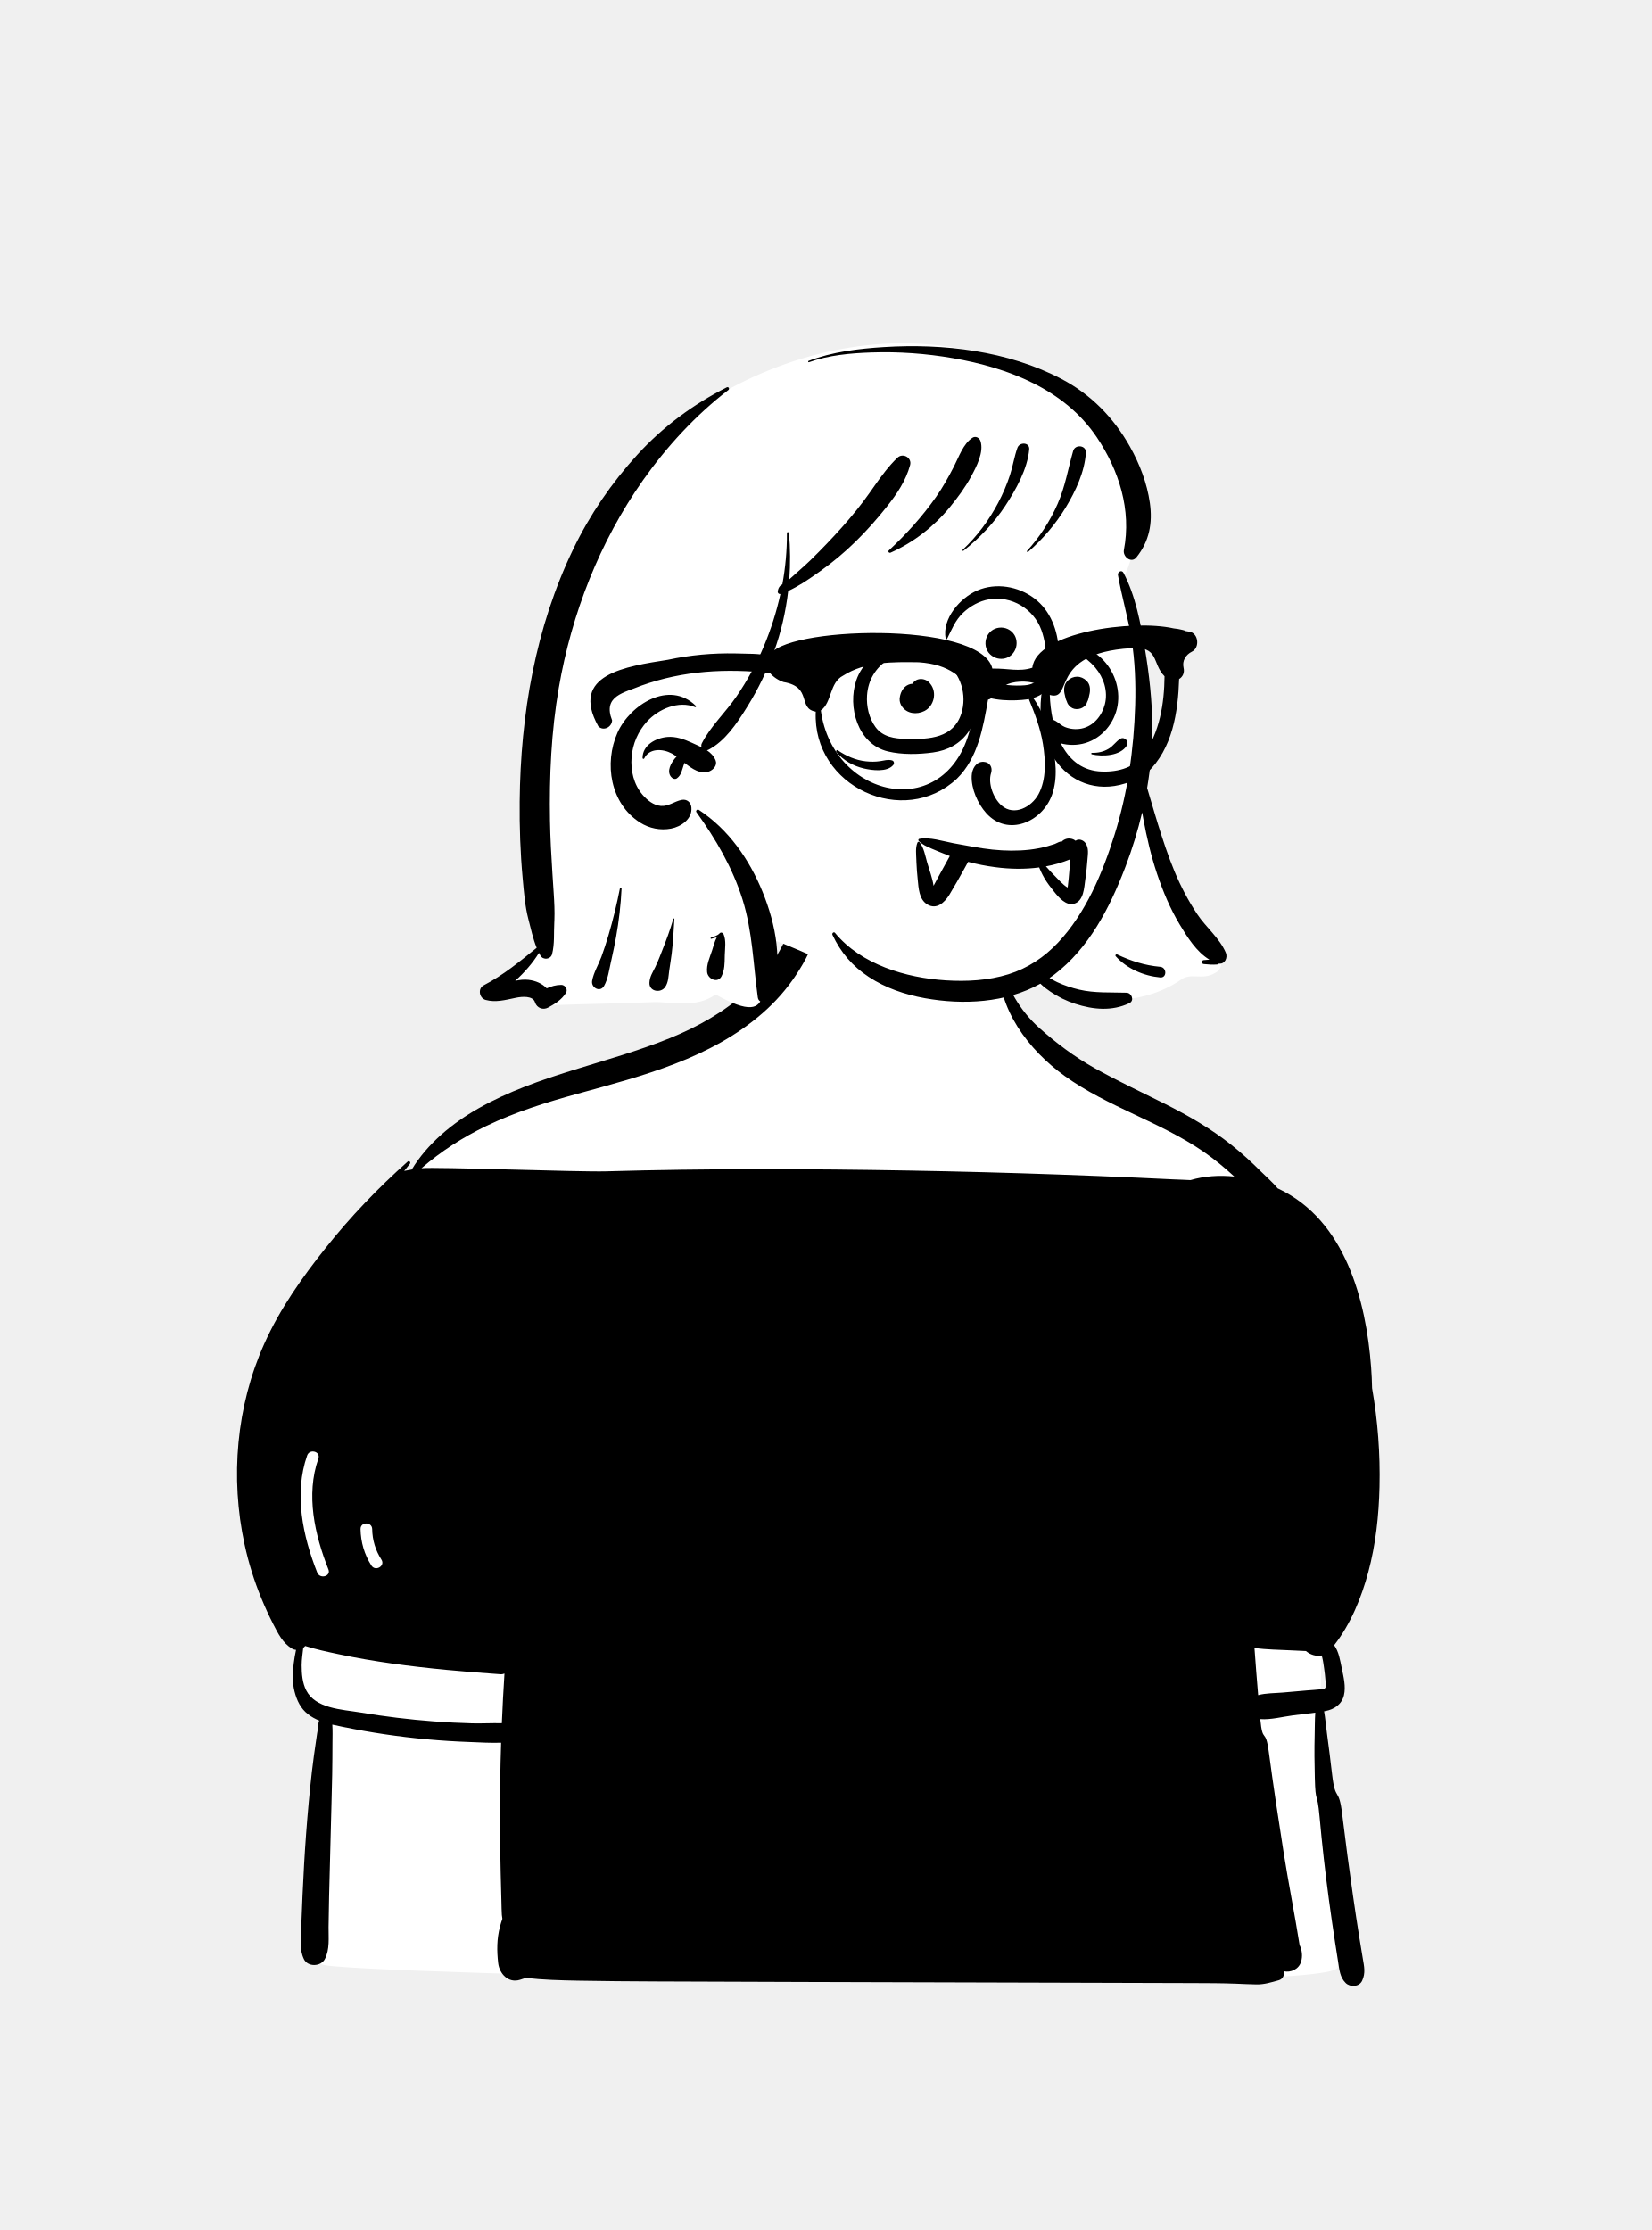
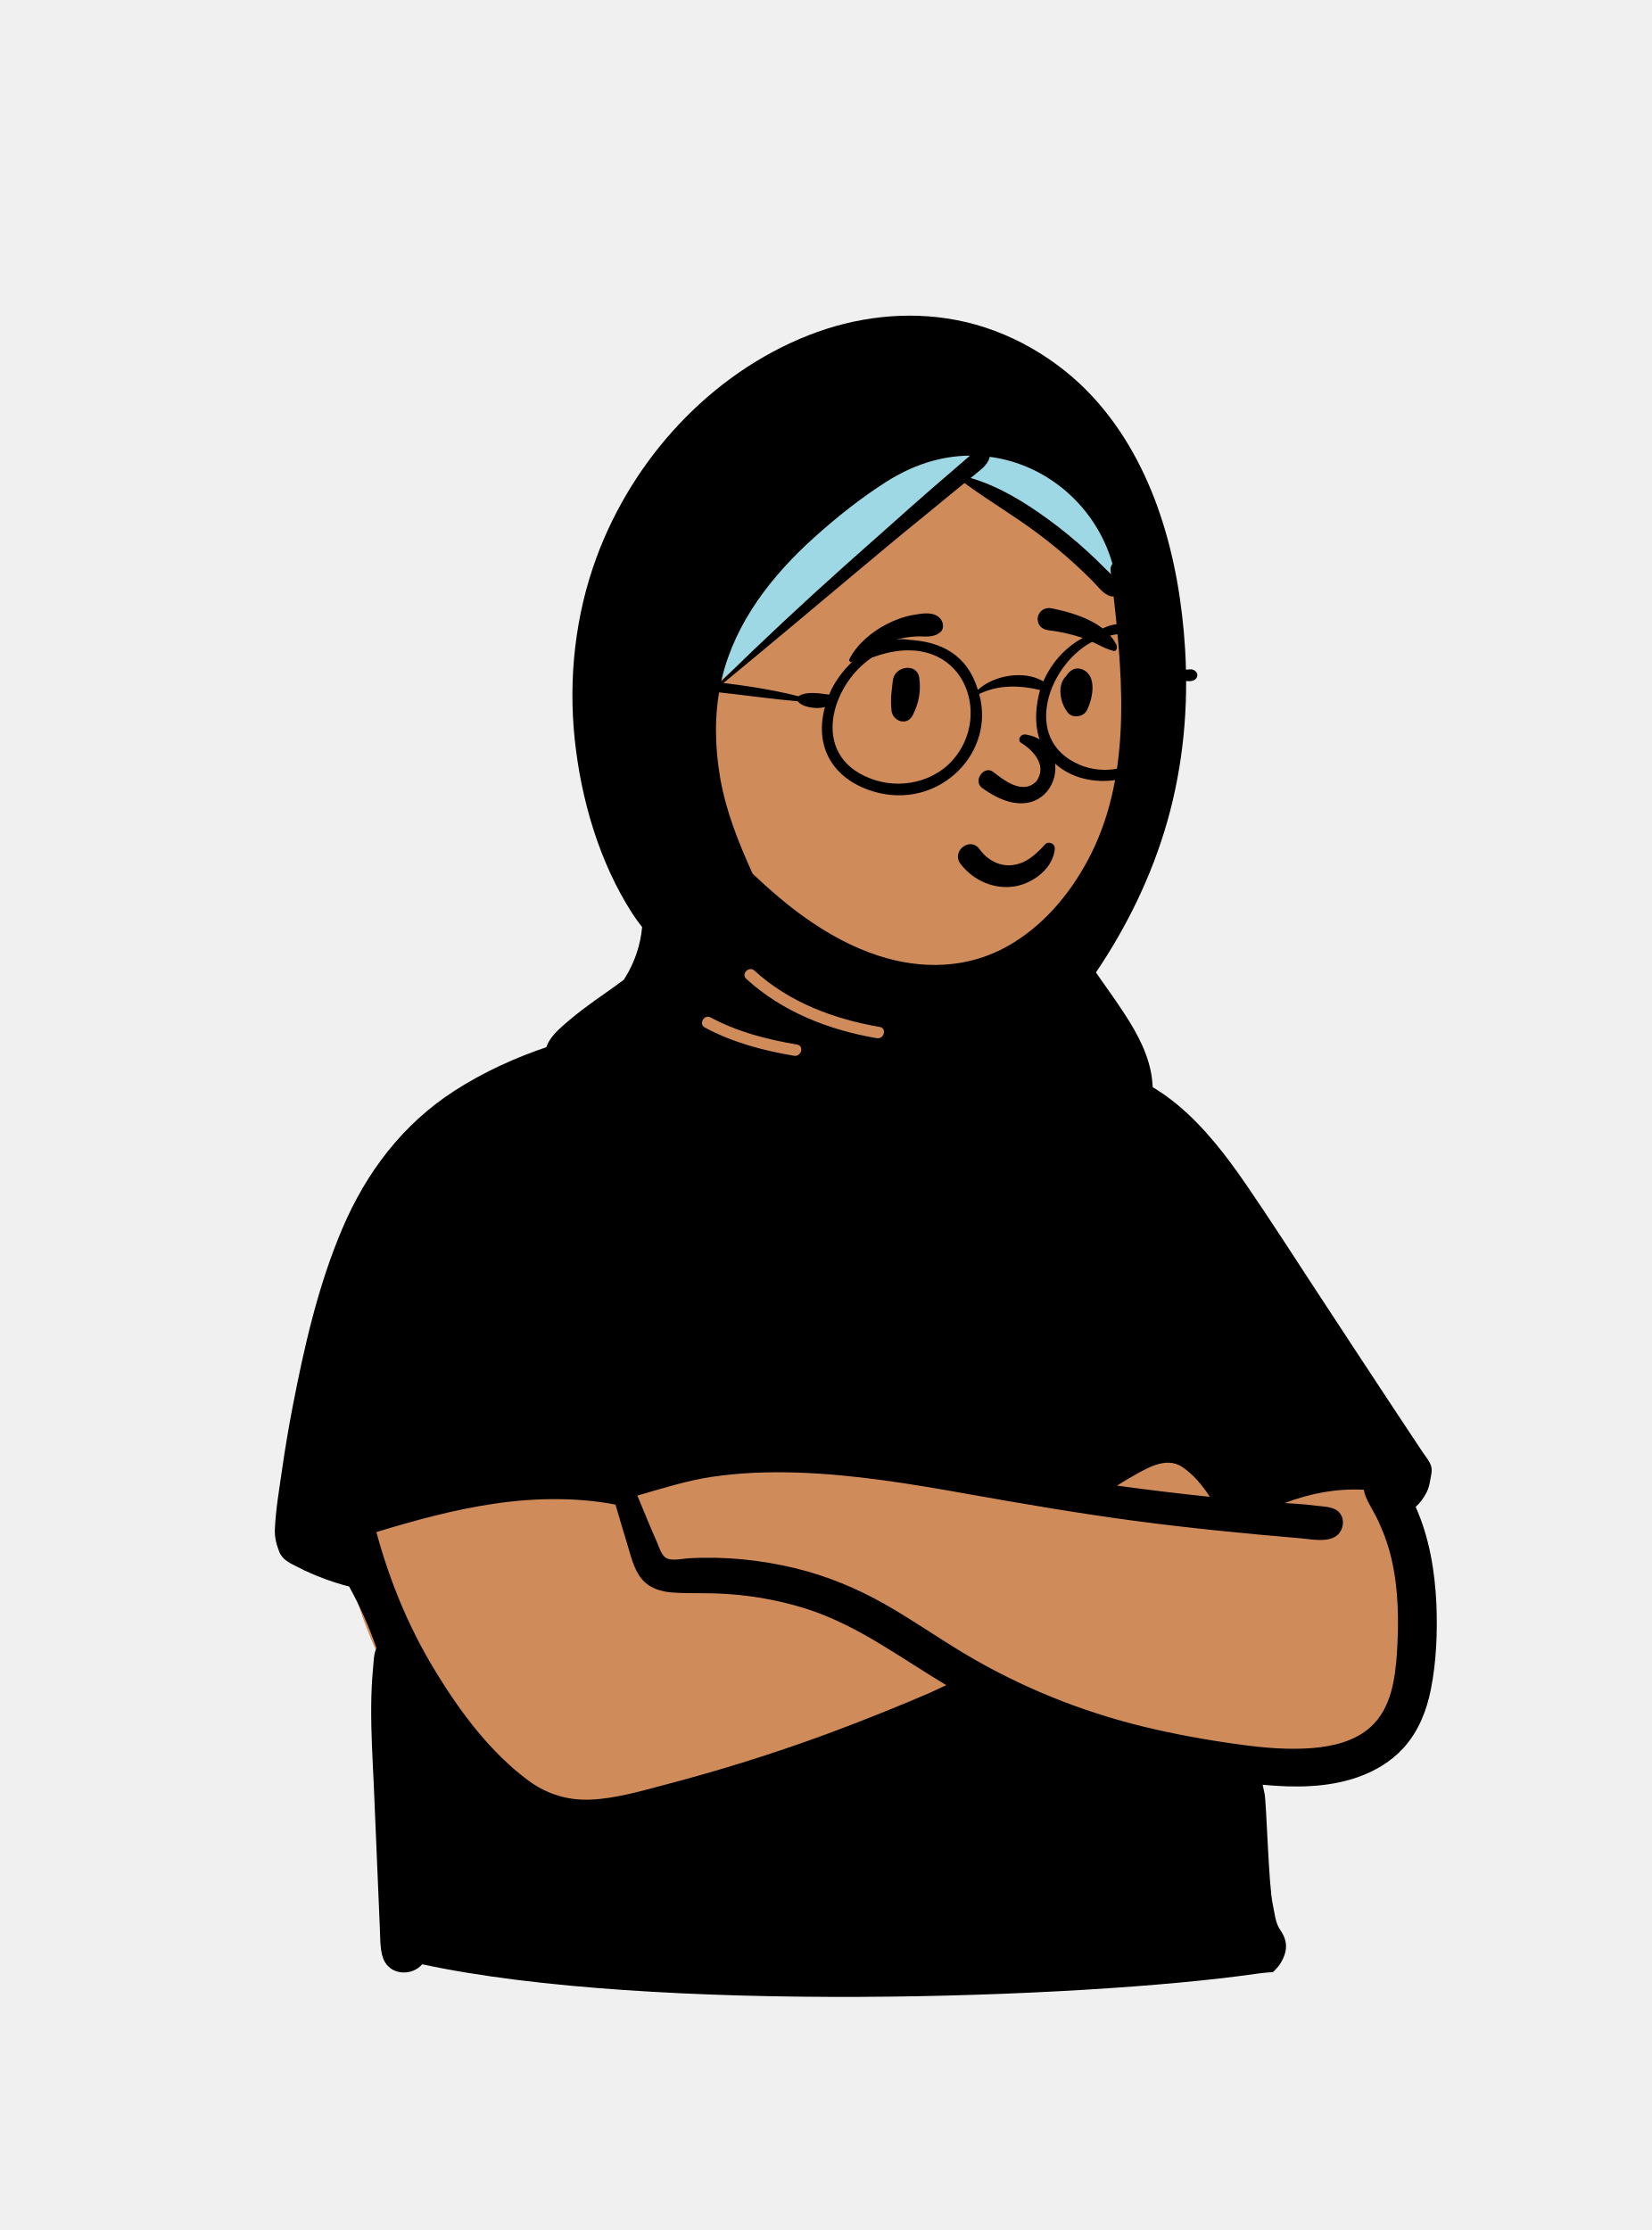
- <svg xmlns="http://www.w3.org/2000/svg" width="240px" height="324px" viewBox="0 0 240 324" version="1.1">
-   <g id="Introduction" stroke="none" stroke-width="1" fill="none" fill-rule="evenodd">
-     <g id="variations" transform="translate(-126, -110)">
-       <g id="images" transform="translate(126, 110)">
-         <g id="a-person/bust">
-           <g id="body/Dress" transform="translate(31.05634, 135.0528)" fill-rule="evenodd">
-             <path d="M161.739,136.424 C161.227,131.662 160.911,126.867 160.73,122.081 C160.549,117.3 160.786,112.461 160.89,107.679 C161.101,97.951 161.446,88.199 160.672,78.486 C159.94,69.306 158.26,60.19 155.609,51.369 C154.319,47.074 152.958,42.605 150.835,38.636 C148.7,34.645 145.319,31.988 141.604,29.551 C137.649,26.956 133.726,24.312 129.787,21.693 C126.48,19.495 120.53,16.937 117.817,13.998 C114.962,10.905 114.425,3.24 112.524,-0.423 C110.672,-3.991 105.431,-6.318 101.396,-6.318 C94.716,-6.318 89.655,-6.66 84.162,-0.478 C81.422,2.606 83.602,5.724 80.73,8.684 C78.089,11.406 71.335,14.202 67.932,15.782 C63.855,17.673 59.675,19.343 55.435,20.83 C51.11,22.348 46.676,23.479 42.326,24.911 C38.157,26.284 32.713,31.942 29.476,34.935 C26.467,37.719 25.721,37.407 23.433,40.789 C18.412,48.209 13.386,55.715 9.388,63.75 C7.397,67.752 5.469,71.962 4.746,76.406 C3.975,81.147 4.74,85.728 5.989,90.318 C7.262,94.989 11.302,99.437 12.618,104.096 C13.224,106.243 11.142,108.586 12.1,110.609 C12.578,111.62 13.181,112.52 13.867,113.4 C14.395,114.079 16.455,113.928 16.722,114.759 C16.991,115.597 15.501,117.338 15.479,118.206 C15.447,119.448 15.398,120.69 15.357,121.932 L15.116,129.275 C14.958,134.101 14.799,138.927 14.641,143.752 C14.589,145.327 14.514,146.866 14.892,148.361 C14.755,148.235 14.626,148.097 14.508,147.943 C14.161,147.49 13.427,147.874 13.721,148.403 C14.211,149.286 14.917,149.907 15.746,150.353 C16.709,151.774 162.573,154.947 163.291,150.794 C163.693,148.463 162.96,145.969 162.667,143.654 C162.362,141.242 162,138.841 161.739,136.424 Z" id="🎨-Background" fill="#FFFFFF" />
-             <path d="M13.569,76.415 C13.926,75.392 15.558,75.835 15.199,76.864 C13.352,82.158 14.662,87.918 16.659,92.971 C17.06,93.985 15.425,94.421 15.03,93.42 C12.929,88.105 11.629,81.974 13.569,76.415 M25.956,106.651 C31.166,107.384 36.38,107.836 41.625,108.202 C41.86,108.219 42.063,108.183 42.238,108.107 C42.082,110.51 41.955,112.915 41.856,115.32 C40.425,115.28 38.966,115.375 37.548,115.337 C35.695,115.287 33.844,115.194 31.996,115.052 C28.417,114.781 24.845,114.35 21.306,113.754 C19.983,113.532 18.304,113.397 16.797,112.957 C15.373,112.541 14.106,111.852 13.44,110.554 C12.874,109.455 12.771,108.109 12.771,106.894 C12.771,106.057 12.914,105.207 13.001,104.364 C13.109,104.288 13.206,104.197 13.284,104.096 C14.856,104.592 16.487,104.941 18.084,105.279 C20.685,105.833 23.323,106.281 25.956,106.651 M23.017,87.109 C23.046,88.724 23.493,90.192 24.362,91.552 C24.951,92.472 23.487,93.319 22.903,92.405 C21.88,90.804 21.361,89.006 21.327,87.109 C21.308,86.019 22.998,86.022 23.017,87.109 M156.566,104.732 C157.271,104.771 157.981,104.795 158.688,104.833 C159.313,105.367 160.177,105.64 160.966,105.471 C160.993,105.539 161.018,105.616 161.04,105.704 C161.18,106.247 161.249,106.83 161.33,107.384 C161.41,107.929 161.471,108.479 161.514,109.029 C161.535,109.305 161.668,109.931 161.499,110.172 C161.347,110.39 161.011,110.371 160.778,110.398 C160.153,110.466 159.519,110.498 158.89,110.55 C157.7,110.654 156.511,110.757 155.323,110.861 C154.159,110.962 152.881,110.931 151.742,111.237 C151.548,108.952 151.371,106.668 151.206,104.381 C152.97,104.641 154.814,104.634 156.566,104.732 M8.653,100.942 C9.363,102.314 10.018,103.662 11.376,104.487 C11.554,104.592 11.752,104.649 11.955,104.664 C11.803,105.317 11.708,105.985 11.623,106.602 C11.437,107.961 11.397,109.367 11.737,110.707 C12.069,112.011 12.618,113.175 13.696,114.01 C14.197,114.399 14.744,114.695 15.318,114.929 C15.221,115.202 15.164,115.473 15.194,115.771 C15.056,116.462 14.966,117.166 14.866,117.84 C14.649,119.336 14.431,120.834 14.26,122.339 C13.918,125.332 13.649,128.325 13.423,131.328 C13.197,134.323 13.035,137.322 12.899,140.323 C12.83,141.858 12.768,143.392 12.711,144.928 C12.654,146.507 12.399,148.122 13.096,149.587 C13.658,150.77 15.557,150.702 16.14,149.587 C16.88,148.168 16.662,146.484 16.681,144.928 C16.7,143.464 16.725,141.997 16.757,140.532 C16.821,137.533 16.914,134.536 16.987,131.537 C17.059,128.61 17.148,125.685 17.207,122.758 C17.237,121.225 17.239,119.693 17.247,118.161 C17.252,117.311 17.287,116.405 17.224,115.519 C17.752,115.644 18.285,115.749 18.811,115.857 C22.827,116.681 26.885,117.282 30.969,117.654 C33.021,117.84 35.078,117.971 37.136,118.045 C38.649,118.1 40.216,118.205 41.752,118.148 C41.632,121.817 41.577,125.488 41.583,129.16 C41.587,131.808 41.623,134.456 41.689,137.104 C41.725,138.497 41.754,139.89 41.797,141.283 C41.816,141.908 41.816,142.54 41.858,143.164 C41.871,143.358 41.898,143.546 41.934,143.732 C41.794,144.128 41.678,144.518 41.583,144.884 C41.118,146.659 41.118,148.365 41.325,150.174 C41.503,151.709 42.794,153.131 44.499,152.592 C44.775,152.505 45.052,152.414 45.327,152.321 C47.837,152.607 50.361,152.672 52.907,152.721 C56.628,152.793 60.35,152.816 64.073,152.835 C71.374,152.873 78.678,152.892 85.981,152.913 C100.658,152.955 115.335,152.996 130.011,153.038 C134.085,153.051 138.158,153.061 142.231,153.074 C144.34,153.08 146.444,153.082 148.55,153.163 C149.533,153.201 150.517,153.254 151.499,153.268 C152.638,153.288 153.646,152.96 154.734,152.662 C155.349,152.491 155.592,151.873 155.461,151.352 C156.445,151.586 157.639,151.087 157.975,149.978 C158.22,149.172 158.129,148.299 157.764,147.553 L157.764,147.551 C157.058,143.094 156.162,138.658 155.459,134.198 C154.687,129.314 153.946,124.419 153.293,119.516 C152.803,115.813 152.399,118.438 152.051,114.718 C153.57,114.836 155.287,114.374 156.792,114.177 C157.871,114.038 158.959,113.925 160.041,113.777 C159.961,114.868 159.984,115.98 159.954,117.026 C159.897,119.103 159.923,121.173 159.975,123.25 C160.077,127.26 160.303,124.926 160.664,128.919 C161.03,132.941 161.478,136.948 162.021,140.951 C162.299,143.012 162.597,145.07 162.912,147.126 C163.058,148.086 163.208,149.044 163.362,150.003 C163.546,151.134 163.605,152.205 164.452,153.055 C165.097,153.699 166.413,153.644 166.84,152.746 C167.38,151.611 167.135,150.639 166.935,149.447 C166.772,148.49 166.616,147.532 166.461,146.575 C166.132,144.523 165.819,142.468 165.525,140.412 C164.959,136.449 164.425,132.48 163.947,128.507 C163.466,124.501 162.967,126.841 162.494,122.836 C162.255,120.815 162.016,118.799 161.737,116.785 C161.596,115.749 161.507,114.646 161.321,113.579 C161.38,113.571 161.44,113.56 161.499,113.549 C162.783,113.315 163.88,112.59 164.203,111.267 C164.511,110.001 164.144,108.544 163.884,107.302 C163.662,106.243 163.462,104.892 162.78,103.985 C165.18,100.927 166.742,97.079 167.737,93.379 C168.822,89.349 169.276,85.141 169.372,80.976 C169.484,76.15 169.12,71.353 168.293,66.635 C168.274,65.635 168.228,64.635 168.154,63.637 C167.427,53.839 164.376,42.242 154.704,37.664 C154.666,37.645 154.626,37.628 154.586,37.611 C153.828,36.704 152.881,35.889 152.116,35.126 C150.762,33.773 149.347,32.479 147.847,31.287 C144.876,28.927 141.618,27.042 138.232,25.344 C134.807,23.626 131.332,22.014 127.985,20.139 C125.07,18.503 122.446,16.533 119.955,14.31 C117.156,11.809 115.164,8.438 114.382,4.759 C114.342,4.567 114.056,4.619 114.052,4.803 C113.847,11.547 118.398,17.507 123.635,21.278 C129.897,25.782 137.459,27.914 143.809,32.281 C145.387,33.365 146.864,34.589 148.269,35.889 C146.116,35.669 143.925,35.808 141.908,36.404 C141.114,36.356 140.315,36.341 139.518,36.303 C137.697,36.212 135.874,36.128 134.051,36.047 C130.335,35.882 126.616,35.732 122.898,35.601 C115.603,35.343 108.306,35.149 101.009,35.02 C86.344,34.76 71.661,34.709 56.999,35.134 C53.023,35.248 32.116,34.456 30.181,34.68 C33.027,32.215 36.149,30.203 39.583,28.548 C43.878,26.483 48.316,25.105 52.903,23.846 C62.349,21.253 72.158,18.752 79.717,12.164 C81.595,10.527 83.264,8.644 84.631,6.558 C85.937,4.567 87.388,2.018 87.424,-0.411 C87.449,-2.135 85.049,-2.763 84.196,-1.286 C83.666,-0.371 83.404,0.633 82.971,1.593 C82.54,2.544 82.028,3.461 81.46,4.338 C80.342,6.063 78.956,7.601 77.448,8.99 C74.233,11.953 70.337,14.124 66.306,15.766 C57.154,19.492 47.144,21.064 38.471,25.976 C34.677,28.126 31.045,31.091 28.766,34.874 C28.398,34.931 28.033,34.999 27.667,35.075 C27.94,34.73 28.214,34.386 28.491,34.043 C28.673,33.819 28.392,33.524 28.17,33.722 C23.858,37.56 19.886,41.705 16.286,46.224 C12.842,50.548 9.631,55.079 7.358,60.143 C3.272,69.24 2.372,79.644 4.483,89.371 C5.057,92.021 5.868,94.616 6.902,97.125 C7.434,98.421 8.011,99.697 8.653,100.942" id="🖍-Ink" fill="#000000" />
-           </g>
-           <g id="head/Bangs" transform="translate(78.59155, 38.04305)" fill-rule="evenodd">
-             <path d="M91.187,89.791 C90.349,88.552 88.333,79.561 87.045,78.178 C87.142,72.867 88.609,54.478 84.417,46.212 C85.299,45.32 87.642,37.636 87.045,34.731 C89.02,28.648 76.332,18.987 71.504,16.376 C49.063,4.338 16.544,17.626 6.338,39.927 C0.205,53.357 0.092,68.394 -0.601,82.845 C-0.683,85.938 -0.967,89.055 -0.964,92.145 C-0.521,94.86 1.631,97.624 -2.65565347e-13,99.882 C-1.802,101.129 -5.444,104.166 -3.822,105.889 C-2.872,106.68 -1.354,106.221 -0.323,106.982 C0.202,107.276 0.53,107.92 1.144,108.018 C6.752,107.805 10.709,107.786 16.335,107.559 C18.798,107.478 22.548,108.52 25.375,106.446 C35.249,111.94 31.119,103.969 33.115,98.294 C39.196,100.35 51.308,106.909 57.789,107.121 C63.055,107.772 67.98,104.703 73.158,105.402 C79.59,107.792 87.129,108.324 93.021,104.279 C94.491,103.22 96.127,104.447 97.981,103.303 C101.582,101.58 93.004,91.703 91.187,89.791 Z" id="🎨-Background" fill="#FFFFFF" />
-             <path d="M83.836,45.506 C83.756,45.048 84.388,44.705 84.632,45.17 C86.408,48.548 87.119,52.46 87.748,56.19 C88.384,59.96 88.803,63.746 88.827,67.573 C88.844,70.517 88.577,73.495 88.075,76.441 L88.136,76.651 L88.136,76.651 C88.249,77.036 88.363,77.421 88.478,77.805 L88.651,78.382 C88.986,79.489 89.303,80.601 89.648,81.705 C90.366,84.01 91.123,86.321 92.049,88.552 C92.953,90.728 94.053,92.827 95.36,94.789 C96.62,96.68 98.619,98.279 99.507,100.379 C99.816,101.111 99.359,102.079 98.504,101.962 C98.449,102.029 98.364,102.078 98.249,102.088 C97.586,102.146 96.964,102.091 96.302,102.028 C95.933,101.994 95.933,101.488 96.302,101.454 C96.583,101.427 96.857,101.404 97.131,101.388 C95.238,100.266 93.887,98.075 92.807,96.281 C91.42,93.977 90.372,91.459 89.517,88.912 C88.64,86.298 88.019,83.629 87.519,80.919 C87.462,80.607 87.408,80.295 87.355,79.982 C86.724,82.665 85.912,85.299 84.949,87.83 L84.814,88.182 C82.595,93.938 79.589,99.749 74.589,103.554 C74.363,103.726 74.131,103.89 73.897,104.05 L74.182,104.213 C74.465,104.375 74.743,104.53 75.016,104.657 C76.026,105.129 77.123,105.488 78.208,105.743 C80.449,106.269 82.802,106.118 85.088,106.192 C85.838,106.216 86.264,107.34 85.498,107.706 C82.973,108.908 80.246,108.653 77.639,107.807 C76.35,107.388 75.14,106.801 74.02,106.036 C73.557,105.719 73.02,105.329 72.566,104.877 C67.566,107.676 61.351,107.989 55.786,106.988 C52.894,106.468 50.092,105.518 47.626,103.893 C45.254,102.33 43.564,100.351 42.357,97.788 C42.25,97.561 42.547,97.278 42.73,97.5 C46.521,102.106 53.046,104.028 58.785,104.394 C61.848,104.589 64.981,104.427 67.925,103.51 C70.718,102.64 73.115,101.046 75.116,98.925 C79.172,94.627 81.603,88.78 83.348,83.215 C85.247,77.162 86.151,70.792 86.338,64.457 C86.432,61.247 86.313,58.01 85.809,54.836 C85.31,51.688 84.382,48.641 83.836,45.506 Z M26.994,18.236 C27.263,18.099 27.452,18.454 27.224,18.629 C22.496,22.256 18.263,26.855 14.836,31.723 C8.516,40.7 4.463,51.089 2.597,61.884 C1.495,68.259 1.207,74.73 1.317,81.19 C1.361,83.757 1.507,86.315 1.67,88.874 L1.854,91.711 C1.94,93.032 2.011,94.343 1.956,95.671 L1.941,95.978 C1.853,97.523 2.005,99.081 1.618,100.588 C1.419,101.361 0.329,101.483 -0.066,100.808 C-0.143,100.676 -0.215,100.54 -0.285,100.402 C-1.21,101.911 -2.408,103.26 -3.737,104.466 C-3.102,104.33 -2.46,104.244 -1.802,104.323 C-0.758,104.448 0.178,104.851 0.841,105.558 C1.498,105.261 2.175,105.057 2.952,105.053 C3.525,105.05 3.955,105.728 3.628,106.231 C2.976,107.235 2.066,107.798 1.032,108.355 C0.3,108.749 -0.575,108.412 -0.845,107.632 L-0.861,107.584 C-1.165,106.598 -2.784,106.757 -3.548,106.91 L-3.773,106.956 C-5.195,107.252 -6.584,107.631 -8.032,107.24 C-8.967,106.988 -9.211,105.581 -8.31,105.114 C-5.464,103.638 -3.075,101.657 -0.62,99.667 C-1.162,98.337 -1.47,96.852 -1.825,95.5 C-2.325,93.597 -2.471,91.549 -2.651,89.595 C-2.994,85.878 -3.125,82.121 -3.088,78.39 C-2.964,65.787 -0.809,53.146 4.694,41.734 C7.105,36.735 10.273,32.109 14.016,28.015 C17.738,23.944 22.085,20.73 26.994,18.236 Z M22.588,79.953 C22.442,79.75 22.727,79.483 22.927,79.614 C27.254,82.457 30.257,86.775 32.194,91.518 C34.112,96.213 35.29,101.965 33.398,106.861 C33.097,107.641 31.655,107.931 31.508,106.861 C30.848,102.085 30.746,97.303 29.296,92.66 C27.858,88.058 25.399,83.843 22.588,79.953 Z M19.233,95.457 C19.257,95.373 19.394,95.387 19.388,95.478 C19.28,97.162 19.207,98.867 18.995,100.541 C18.892,101.355 18.756,102.164 18.64,102.976 C18.521,103.809 18.539,104.649 18.055,105.361 C17.414,106.303 15.71,106.038 15.767,104.741 C15.807,103.846 16.218,103.271 16.603,102.486 C16.85,101.982 17.065,101.461 17.273,100.938 L17.581,100.154 C18.194,98.598 18.781,97.068 19.233,95.457 Z M11.485,90.996 C11.511,90.863 11.725,90.895 11.718,91.027 C11.603,93.411 11.334,95.768 10.913,98.116 C10.721,99.187 10.497,100.252 10.261,101.313 L10.159,101.768 C9.906,102.886 9.742,104.2 9.175,105.199 C8.609,106.197 7.263,105.472 7.438,104.466 C7.641,103.292 8.362,102.11 8.781,100.982 C9.167,99.94 9.505,98.88 9.821,97.815 C10.486,95.573 11.031,93.29 11.485,90.996 Z M25.914,97.613 L25.964,97.562 C26.161,97.347 26.455,97.49 26.549,97.716 C26.933,98.642 26.741,99.734 26.713,100.717 L26.708,100.931 C26.688,101.927 26.702,102.86 26.251,103.779 C25.703,104.895 24.259,104.202 24.147,103.209 C24.025,102.125 24.537,101.064 24.868,100.05 C25.078,99.404 25.231,98.734 25.551,98.148 C25.278,98.195 25.005,98.29 24.755,98.358 C24.643,98.388 24.6,98.224 24.707,98.186 C25.121,98.039 25.587,97.93 25.914,97.613 L25.914,97.613 Z M83.518,100.899 C83.386,100.751 83.55,100.555 83.721,100.634 C85.779,101.596 87.704,102.221 89.974,102.426 C90.958,102.515 90.964,104.061 89.974,103.971 C87.605,103.758 85.121,102.695 83.518,100.899 Z M11.121,68.416 C12.933,64.339 18.664,60.723 22.507,64.514 C22.579,64.585 22.506,64.739 22.402,64.696 C20.011,63.705 17.085,64.965 15.43,66.768 C14.118,68.198 13.329,70.034 13.172,71.97 C13.016,73.907 13.479,75.929 14.765,77.427 C15.439,78.213 16.35,78.957 17.422,79.051 C18.505,79.147 19.407,78.384 20.43,78.177 C21.201,78.021 21.783,78.505 21.859,79.266 C22.026,80.945 20.355,82.071 18.907,82.345 C17.349,82.639 15.759,82.318 14.417,81.473 C10.081,78.745 9.146,72.863 11.121,68.416 Z M51.8,28.458 C52.588,27.704 53.928,28.453 53.637,29.528 C53.019,31.814 51.705,33.747 50.249,35.582 C48.849,37.347 47.349,39.043 45.74,40.621 C44.143,42.19 42.407,43.641 40.583,44.937 L40.033,45.326 C38.74,46.238 37.371,47.16 35.924,47.817 C35.574,50.829 34.891,53.8 33.856,56.645 C32.86,59.385 31.592,62.032 30.057,64.51 L29.836,64.865 C28.425,67.128 26.727,69.656 24.332,70.897 C24.261,70.934 24.189,70.957 24.118,70.97 C24.653,71.328 25.106,71.777 25.375,72.423 C25.67,73.13 25.054,73.798 24.463,74.031 C23.213,74.525 21.994,73.689 20.871,72.797 C20.823,72.904 20.778,73.012 20.74,73.121 C20.489,73.833 20.415,74.561 19.767,75.034 C19.459,75.258 19.08,75.057 18.886,74.803 C18.251,73.968 18.909,72.831 19.467,72.149 C19.544,72.054 19.624,71.965 19.707,71.879 C19.471,71.705 19.24,71.551 19.017,71.433 C17.705,70.738 15.761,70.615 15.006,72.153 C14.948,72.272 14.766,72.21 14.766,72.088 C14.768,70.199 16.703,69.172 18.382,69.033 C19.609,68.931 20.795,69.361 21.9,69.863 L22.106,69.957 C22.517,70.148 22.94,70.328 23.345,70.53 C23.279,70.356 23.28,70.151 23.384,69.948 C24.654,67.467 26.835,65.45 28.407,63.152 C29.967,60.872 31.306,58.433 32.375,55.885 C33.412,53.413 34.225,50.862 34.793,48.261 C34.606,48.3 34.395,48.133 34.408,47.938 C34.44,47.465 34.671,47.039 35.078,46.857 C35.525,44.41 35.753,41.922 35.74,39.414 C35.739,39.22 36.021,39.227 36.037,39.414 C36.235,41.644 36.251,43.896 36.085,46.135 C37.141,45.162 38.256,44.237 39.273,43.239 C40.804,41.737 42.286,40.194 43.714,38.595 C45.172,36.963 46.55,35.27 47.81,33.48 L48.469,32.541 C49.483,31.102 50.525,29.678 51.8,28.458 Z M49.812,12.389 C58.507,11.846 67.793,12.915 75.603,16.999 C79.893,19.241 83.208,22.63 85.577,26.847 C86.991,29.366 88.064,32.154 88.471,35.022 C88.888,37.968 88.398,40.595 86.518,42.936 C85.771,43.866 84.513,42.827 84.697,41.876 C85.823,36.055 83.997,30.303 80.759,25.483 C76.06,18.49 67.854,15.383 59.865,13.997 C55.939,13.317 51.958,13.032 47.976,13.171 C44.94,13.276 41.825,13.559 38.944,14.581 C38.822,14.624 38.774,14.435 38.891,14.391 C42.328,13.077 46.165,12.617 49.812,12.389 Z M62.707,25.553 C63.155,25.269 63.703,25.56 63.856,26.021 C64.399,27.644 63.262,29.789 62.501,31.195 C61.641,32.785 60.534,34.271 59.391,35.668 C57.104,38.46 54.099,40.791 50.801,42.255 C50.599,42.345 50.364,42.101 50.549,41.929 C53.101,39.552 55.414,37.003 57.417,34.144 C58.401,32.739 59.222,31.258 60.006,29.735 C60.707,28.373 61.367,26.403 62.707,25.553 Z M77.331,27.466 C77.617,26.466 79.246,26.636 79.179,27.716 C79.005,30.504 77.69,33.303 76.261,35.666 C74.79,38.099 72.926,40.268 70.791,42.141 C70.685,42.233 70.541,42.091 70.637,41.987 C72.479,39.969 73.968,37.67 75.07,35.168 C76.171,32.67 76.586,30.064 77.331,27.466 Z M69.233,27.014 C69.545,26.145 71.036,26.21 70.945,27.246 C70.693,30.095 69.022,33.08 67.475,35.433 C65.832,37.929 63.736,40.128 61.393,41.975 C61.305,42.044 61.181,41.93 61.267,41.849 C63.371,39.865 65.078,37.574 66.429,35.018 C67.118,33.714 67.697,32.356 68.154,30.954 C68.576,29.656 68.774,28.293 69.233,27.014 Z" id="🖍-Ink" fill="#000000" />
-           </g>
-           <g id="face/Monster" transform="translate(112.1831, 77.35421)" fill="#000000" fill-rule="evenodd">
-             <path d="M21.372,44.526 C22.905,44.23 24.811,44.874 26.339,45.157 L26.453,45.177 C28.306,45.501 30.155,45.892 32.028,46.083 C33.817,46.266 35.644,46.299 37.432,46.093 C38.291,45.994 39.143,45.826 39.978,45.601 C40.335,45.504 40.689,45.396 41.039,45.277 L41.078,45.261 C41.335,45.155 42.03,44.755 42.022,44.978 C42.217,44.753 42.487,44.593 42.782,44.515 C43.199,44.405 43.735,44.508 44.084,44.803 C44.538,44.443 45.219,44.701 45.523,45.132 C46.045,45.871 45.875,46.737 45.808,47.594 L45.802,47.669 C45.745,48.477 45.657,49.279 45.549,50.081 L45.501,50.425 C45.333,51.61 45.287,53.566 43.85,53.955 C42.714,54.263 41.675,53.093 40.942,52.165 L40.541,51.651 C40.067,51.049 39.636,50.428 39.288,49.743 C39.13,49.432 38.977,49.112 38.845,48.789 C38.828,48.748 38.816,48.711 38.803,48.675 C36.696,48.958 34.54,48.918 32.428,48.639 C31.09,48.463 29.773,48.208 28.475,47.865 L27.89,48.924 C27.205,50.158 26.51,51.389 25.779,52.596 L25.723,52.688 C25.039,53.776 23.894,54.866 22.541,54.051 C21.329,53.321 21.278,51.662 21.15,50.423 C21.065,49.596 20.996,48.763 20.963,47.932 L20.951,47.575 C20.929,46.769 20.798,45.834 21.108,45.08 C21.153,44.97 21.311,44.885 21.406,45.001 C22.053,45.788 22.249,47.009 22.529,47.975 C22.84,49.051 23.291,50.225 23.453,51.341 L23.498,51.262 L23.498,51.262 C23.658,50.959 23.82,50.658 23.984,50.357 L24.474,49.454 C24.914,48.639 25.361,47.829 25.813,47.021 C25.297,46.827 24.786,46.619 24.277,46.407 L23.122,45.924 C22.462,45.646 21.79,45.331 21.294,44.824 C21.206,44.734 21.236,44.552 21.372,44.526 Z M43.285,47.503 C42.146,47.966 40.969,48.3 39.771,48.521 C39.848,48.601 39.925,48.68 39.997,48.763 C40.279,49.09 40.578,49.403 40.879,49.713 L41.06,49.899 C41.521,50.372 42.213,51.152 42.92,51.605 L42.958,51.4 C42.965,51.365 42.969,51.334 42.972,51.311 L43.047,50.638 C43.06,50.526 43.071,50.414 43.083,50.302 C43.143,49.695 43.192,49.088 43.243,48.481 C43.269,48.161 43.275,47.832 43.285,47.503 Z M29.816,8.431 C32.527,7.273 35.744,7.82 38.078,9.569 C40.467,11.36 41.512,14.27 41.65,17.174 C43.54,15.561 46.261,16.782 47.852,18.294 C49.688,20.04 50.617,22.673 50.189,25.173 C49.762,27.664 47.96,29.861 45.523,30.602 C44.356,30.956 43.056,30.964 41.883,30.635 C41.485,30.522 40.996,30.349 40.545,30.107 C40.571,30.21 40.597,30.314 40.622,30.417 C41.207,32.896 41.539,35.683 40.661,38.134 C39.249,42.074 34.234,44.279 31.103,40.782 C29.873,39.41 28.918,37.26 28.992,35.388 C29.031,34.405 29.588,33.267 30.738,33.334 C31.629,33.385 32.052,34.131 31.824,34.921 L31.81,34.967 C31.327,36.477 32.152,38.659 33.348,39.689 C35.181,41.268 37.697,39.894 38.699,38.042 C39.868,35.883 39.725,33.116 39.352,30.768 C38.985,28.462 38.167,26.353 37.299,24.219 C37.207,24.236 37.114,24.251 37.018,24.264 C35.292,24.499 31.779,24.587 29.872,23.336 C30.076,25.267 29.674,27.255 28.578,28.89 C27.356,30.712 25.515,31.677 23.372,31.972 C21.291,32.26 18.879,32.318 16.824,31.824 C12.449,30.774 10.906,25.37 12.23,21.47 C13.012,19.162 15.196,17.087 17.624,16.563 C18.875,15.74 20.554,15.496 21.998,15.609 C24.153,15.777 26.277,16.708 27.72,18.345 C28.272,18.97 28.726,19.678 29.075,20.435 C29.193,20.343 29.33,20.273 29.484,20.237 C29.726,20.18 29.937,20.168 30.173,20.251 C30.291,20.293 30.461,20.44 30.563,20.535 L30.796,20.809 C31.082,21.142 31.353,21.422 31.862,21.629 C33.281,22.206 35.204,22.332 36.711,22.214 C40.556,21.913 40.072,16.818 39.125,14.2 C38.003,11.099 34.788,9.17 31.516,9.721 C30.111,9.957 28.77,10.706 27.741,11.684 C26.593,12.776 26.101,14.094 25.412,15.476 C25.371,15.558 25.23,15.541 25.213,15.45 C24.647,12.536 27.331,9.493 29.816,8.431 Z M9.337,31.926 C9.22,31.788 9.373,31.547 9.541,31.661 C10.766,32.494 12.129,33.095 13.611,33.257 C14.307,33.334 15.008,33.339 15.701,33.232 C16.292,33.141 16.824,32.961 17.413,33.123 C17.727,33.21 17.784,33.574 17.592,33.803 C16.702,34.863 14.51,34.58 13.314,34.295 C11.768,33.928 10.367,33.137 9.337,31.926 Z M50.579,29.99 C51.18,29.617 51.897,30.355 51.541,30.952 C50.627,32.483 47.979,32.607 46.443,32.241 C46.323,32.213 46.351,32.024 46.472,32.027 C47.355,32.049 48.153,31.879 48.914,31.418 C49.563,31.025 49.951,30.378 50.579,29.99 Z M21.22,17.753 L21.1,17.754 C19.695,17.776 18.409,18.312 17.056,18.595 C16.943,18.619 16.831,18.607 16.729,18.57 C15.081,19.67 13.945,21.399 13.79,23.675 C13.684,25.252 14.068,26.969 15.004,28.263 C16.069,29.736 17.785,29.963 19.474,30.007 L19.646,30.011 C22.84,30.073 26.354,29.884 27.492,26.312 C28.335,23.668 27.435,20.459 25.088,18.875 C23.948,18.106 22.587,17.751 21.22,17.753 Z M46.953,19.649 L46.859,19.539 C45.606,18.101 43.62,16.792 41.662,17.516 L41.667,17.758 C41.668,17.798 41.668,17.839 41.668,17.879 C41.662,20.656 40.587,23.247 37.943,24.062 C38.652,25.074 39.222,26.197 39.679,27.363 C39.84,27.258 40.035,27.191 40.263,27.168 C41.193,27.073 41.727,27.948 42.534,28.274 C43.289,28.58 44.146,28.658 44.944,28.501 C46.688,28.155 47.912,26.65 48.341,24.98 C48.826,23.092 48.185,21.113 46.953,19.649 Z M20.395,21.985 C20.976,21.002 22.412,21.145 22.987,22.011 L23.015,22.055 L23.021,22.047 C23.979,23.289 23.516,25.251 22.124,25.95 C21.008,26.509 19.589,26.363 18.847,25.273 C18.681,25.028 18.574,24.741 18.535,24.45 C18.508,24.252 18.523,24.054 18.568,23.857 L18.557,23.903 C18.579,23.804 18.613,23.648 18.622,23.611 C18.721,23.21 18.956,22.781 19.25,22.49 C19.553,22.192 19.974,22.01 20.395,21.985 Z M44.303,20.964 C44.819,20.964 45.276,21.18 45.648,21.522 C46.178,22.008 46.251,22.708 46.137,23.372 C46.102,23.575 46.054,23.771 46.003,23.97 L45.96,24.151 C45.952,24.181 45.944,24.21 45.935,24.24 C45.903,24.363 45.853,24.477 45.793,24.585 C45.572,25.406 44.68,25.814 43.894,25.635 C43.523,25.55 43.154,25.243 42.966,24.921 C42.904,24.815 42.86,24.709 42.829,24.603 L42.676,24.24 L42.676,24.24 C42.647,24.153 42.629,24.059 42.606,23.97 C42.555,23.771 42.506,23.575 42.47,23.372 C42.349,22.686 42.445,22.035 42.959,21.522 C43.304,21.176 43.816,20.964 44.303,20.964 Z M32.954,13.845 C33.848,13.725 34.759,14.142 35.221,14.932 C35.623,15.619 35.621,16.543 35.221,17.23 L35.187,17.288 L35.187,17.288 C34.45,18.553 32.731,18.716 31.697,17.738 L31.647,17.691 L31.647,17.691 C30.982,17.063 30.832,16.02 31.176,15.204 C31.491,14.458 32.151,13.953 32.954,13.845 Z" id="🖍-Ink" />
-           </g>
-           <g id="facial-hair/*-None" transform="translate(104.5775, 109.4794)" />
-           <g id="accessories/Glasses-3" transform="translate(88.52113, 88.97847)" fill="#000000" fill-rule="evenodd">
-             <path d="M77.563,20.78 C76.141,22.691 73.504,23.3 71.072,23.09 C65.826,22.585 64.175,16.624 64.003,11.992 C67.52,12.982 63.705,5.97 75.73,5.199 C79.969,4.846 78.801,7.407 80.674,9.279 C80.635,13.206 79.982,17.473 77.563,20.78 M52.577,16.267 C49.479,30.777 32.519,27.325 30.738,14.246 C32.383,13.084 31.949,10.216 33.993,9.177 C37.232,7.106 41.282,7.195 44.96,7.243 C49.662,7.567 51.002,9.515 53.417,11.641 C53.301,13.061 52.966,14.743 52.577,16.267 M84.282,2.796 C84.108,2.767 83.934,2.74 83.76,2.715 C83.624,2.638 83.465,2.578 83.279,2.542 C82.855,2.435 82.435,2.362 82.015,2.323 C75.987,0.966 62.042,2.893 61.466,8.039 C59.547,8.68 57.886,8.106 55.661,8.163 C53.967,1.082 24.689,2.081 23.281,6.351 C23.276,6.349 23.271,6.348 23.265,6.346 C21.912,5.927 19.918,6.028 18.369,5.962 C15.062,5.893 11.752,6.187 8.517,6.885 C2.459,7.848 -5.809,8.976 -1.596,16.544 C-1.595,16.545 -1.594,16.546 -1.593,16.548 L-1.593,16.547 C-0.866,17.292 0.366,16.692 0.412,15.684 C-1.005,12.099 2.195,11.668 4.656,10.638 C10.782,8.437 17.018,8.131 23.353,8.812 C23.829,9.374 24.553,9.863 25.317,10.119 C29.553,10.823 27.32,13.966 29.998,14.423 C29.506,25.38 42.803,31.361 50.508,24.158 C53.584,21.149 54.318,16.692 55.031,12.675 C55.408,12.59 55.648,12.383 55.788,12.11 C56.695,11.205 57.265,10.368 59.058,10.119 C60.852,9.871 62.232,10.37 62.419,10.523 C62.466,10.617 62.517,10.713 62.575,10.808 C62.657,10.949 62.769,11.063 62.896,11.152 C61.124,22.062 69.591,28.962 78.139,23.304 C81.853,19.808 82.638,14.457 82.793,9.681 C83.297,9.377 83.615,8.788 83.441,8.048 C83.201,7.027 83.764,6.143 84.661,5.699 C85.827,5.123 85.621,3.018 84.282,2.796" id="🖍-Ink" />
-           </g>
-         </g>
-       </g>
-     </g>
-   </g>
+ <svg xmlns="http://www.w3.org/2000/svg" width="240" height="324" viewBox="0 0 240 324" fill="none">
+   <path fill-rule="evenodd" clip-rule="evenodd" d="M170.479 181.122C168.644 180.468 166.876 179.712 165.265 178.6C160.621 175.142 157.592 169.937 154.731 165.006C150.7 157.835 147.829 150.193 145.844 142.221C144.991 138.795 144.702 134.824 142.764 131.787C138.371 125.429 125.49 126.253 118.651 127.369C114.07 128.18 113.124 133.308 112.083 137.102C111.217 140.255 110.65 143.443 110.174 146.674C109.042 147.419 107.763 148.024 106.545 148.551C93.265 152.625 90.93 160.177 85.858 171.843C77.291 188.799 54.044 195.439 50.533 215.506C48.27 228.755 54.704 241.219 61.337 252.232C67.515 264.263 76.139 270.037 89.873 267.195C102.755 264.304 115.135 259.468 127.791 255.731C133.92 254.223 140.04 250.302 146.488 251.669C159.773 254.654 173.424 256.057 187.039 255.67C206.155 256.443 206.152 238.089 204.19 223.875C202.816 201.755 191.663 187.551 170.479 181.122Z" fill="#D08B5B" />
+   <path fill-rule="evenodd" clip-rule="evenodd" d="M171.757 213.13C173.354 214.187 174.698 215.789 175.776 217.475C171.274 217.007 166.779 216.466 162.294 215.851C162.881 215.476 163.474 215.109 164.08 214.762C166.292 213.516 169.288 211.497 171.757 213.13ZM96.95 226.445C96.125 226.121 95.806 224.863 95.484 224.142C94.476 221.88 93.556 219.579 92.599 217.295C96.234 216.259 99.768 215.109 103.533 214.556C107.582 213.963 111.69 213.819 115.776 213.952C124.052 214.222 132.252 215.576 140.388 217.026C148.516 218.476 156.643 219.868 164.827 220.961C172.845 222.031 180.888 222.815 188.947 223.502C190.513 223.636 193.123 224.199 194.383 222.967C195.379 221.991 195.412 220.19 194.164 219.397C193.387 218.902 192.261 218.895 191.374 218.78C190.256 218.637 189.133 218.541 188.008 218.466C187.55 218.436 187.092 218.408 186.633 218.38C190.313 216.992 194.156 216.235 198.145 216.446C198.371 217.817 199.387 219.228 199.944 220.359C200.915 222.333 201.672 224.331 202.169 226.477C203.208 230.964 203.254 235.62 202.96 240.196C202.691 244.011 202.112 248.231 199.12 250.934C196.855 252.979 193.659 253.737 190.695 253.975C187.249 254.252 183.75 253.956 180.333 253.494C175.541 252.846 170.726 251.989 166.028 250.84C156.928 248.615 148.206 245.074 140.159 240.274C136.235 237.933 132.49 235.3 128.512 233.048C124.459 230.753 120.145 228.973 115.616 227.868C110.548 226.631 105.249 226.103 100.04 226.408C99.136 226.461 97.83 226.789 96.95 226.445ZM91.077 224.148C91.609 225.877 92.017 227.851 93.154 229.304C94.28 230.744 95.978 231.252 97.738 231.38C99.86 231.534 102.007 231.435 104.134 231.514C108.495 231.676 112.797 232.385 116.967 233.685C120.853 234.897 124.459 236.786 127.934 238.883C131.147 240.822 134.266 242.904 137.48 244.837C136.624 245.229 135.779 245.653 134.928 246.023C133.145 246.797 131.35 247.545 129.548 248.274C125.993 249.711 122.423 251.113 118.817 252.416C111.546 255.043 104.155 257.338 96.675 259.293C93.108 260.226 89.489 261.315 85.783 261.47C82.497 261.607 79.453 260.678 76.802 258.723C71.304 254.669 66.93 248.816 63.395 243.044C61.294 239.614 59.461 236.011 57.945 232.285C57.178 230.4 56.482 228.487 55.856 226.552C55.563 225.643 55.284 224.729 55.02 223.811C54.904 223.407 54.793 223.002 54.683 222.597C60.305 220.881 65.993 219.332 71.815 218.472C74.924 218.012 78.073 217.78 81.216 217.814C82.775 217.83 84.335 217.915 85.886 218.076C86.721 218.162 87.553 218.274 88.381 218.412C88.723 218.469 89.075 218.553 89.428 218.615C89.967 220.463 90.51 222.309 91.077 224.148ZM207.283 216.802C207.586 216.189 207.713 215.586 207.822 214.919C207.905 214.41 208.125 213.693 207.932 213.032C207.717 212.291 207.13 211.629 206.708 210.998C206.243 210.3 205.778 209.602 205.313 208.903C204.384 207.506 203.457 206.107 202.532 204.707C198.753 198.992 195 193.261 191.241 187.533C187.905 182.45 184.625 177.321 181.188 172.306C178.248 168.017 175.045 163.8 171.021 160.465C165.934 156.248 159.877 154.262 153.549 152.712C152.858 151.994 151.935 151.602 150.949 151.682C149.555 150.1 148.447 148.995 147.945 146.984C147.704 146.021 147.779 143.314 146.842 142.744C145.728 142.067 145.146 142.963 144.839 143.973C143.811 147.353 144.99 151.896 147.705 155.282C146.561 159.236 145.045 164.856 142.34 168.024C139.443 171.417 135.437 172.473 131.114 172.542C122.871 172.675 114.636 169.61 108.349 164.299C106.438 162.684 104.663 160.881 103.057 158.964C101.852 157.525 100.428 155.305 99.485 153.627C99.485 152.973 98.713 152.289 106.571 151.76C114.429 151.232 115.025 140.469 115.2 139.004C115.342 137.814 115.945 135.968 115.107 134.998C114.752 134.586 114.022 134.52 113.571 134.8C112.721 135.328 112.442 136.678 112.175 137.595C111.8 138.88 110.576 146.854 108.257 147.777C107.172 148.209 105.926 148.217 104.778 148.297C103.36 148.396 101.939 148.469 100.526 148.634C100.005 148.695 99.437 148.863 98.923 148.868C98.588 148.871 98.243 148.709 97.92 148.595C96.829 148.209 95.739 148.498 94.615 148.649C84.678 149.985 74.446 153.034 65.97 158.521C58.499 163.357 53.236 170.311 49.763 178.442C46.219 186.74 44.188 195.713 42.486 204.547C41.916 207.507 41.418 210.48 40.99 213.464C40.576 216.347 40.059 219.294 39.935 222.207C39.886 223.359 40.162 224.429 40.585 225.482C41.062 226.667 42.19 227.134 43.271 227.687C45.645 228.902 48.15 229.844 50.73 230.511C52.306 233.38 53.633 236.36 54.699 239.454C54.303 240.238 54.295 241.408 54.219 242.17C54.03 244.068 53.95 245.975 53.933 247.881C53.899 251.701 54.128 255.517 54.308 259.332C54.491 263.2 55.098 278.464 55.196 280.328C55.273 281.776 55.17 283.801 55.932 285.086C57.104 287.062 59.996 286.996 61.335 285.394C94.615 292.551 157.171 290.395 182.366 286.794C185.644 286.326 184.615 286.845 185.448 286.017C186.074 285.394 186.606 284.329 186.779 283.473C187.011 282.33 186.637 281.296 185.983 280.371C185.296 279.398 185.17 277.824 184.915 276.668C184.311 273.935 184.011 261.932 183.728 260.602C183.641 260.188 183.555 259.75 183.453 259.311C188.074 259.749 192.89 259.749 197.286 258.203C199.78 257.326 202.105 255.949 203.895 253.982C206.062 251.601 207.267 248.603 207.888 245.474C208.688 241.439 208.857 237.26 208.7 233.158C208.482 228.31 207.678 223.395 205.683 218.944C206.34 218.334 206.89 217.598 207.283 216.802Z" fill="black" />
+   <path fill-rule="evenodd" clip-rule="evenodd" d="M133.465 60.271C165.196 61.278 167.11 76.388 167.11 101.728C167.11 127.068 150.649 143.036 144.588 145.824C138.527 148.612 122.567 160.588 108.164 155.069C93.761 149.55 97.932 126.233 97.932 116.215C97.932 106.196 101.733 59.264 133.465 60.271Z" fill="#D08B5B" />
+   <path fill-rule="evenodd" clip-rule="evenodd" d="M102.795 100.486C109.356 73.665 121.333 60.58 138.727 61.23C164.817 62.204 164.542 88.862 162.905 86.432C161.835 84.844 154.348 79.296 140.443 69.789L139.584 69.202L102.795 100.486Z" fill="#9FD8E5" />
+   <path fill-rule="evenodd" clip-rule="evenodd" d="M146.338 137.502C140.51 140.763 133.838 140.89 127.57 138.837C123.811 137.61 120.364 135.711 117.139 133.442C114.333 131.465 111.828 129.274 109.347 126.947C107.304 122.43 105.485 117.922 104.633 113.008C103.87 108.597 103.768 104.017 104.654 99.615C111.202 94.215 117.71 88.771 124.21 83.309C127.52 80.528 130.838 77.761 134.196 75.039C135.902 73.657 137.591 72.254 139.29 70.865C139.57 70.637 139.849 70.408 140.129 70.18C143.637 72.754 147.398 74.961 150.881 77.577C152.704 78.949 154.477 80.409 156.166 81.946C157.051 82.751 157.916 83.582 158.759 84.434C159.531 85.212 160.275 86.327 161.369 86.621C161.519 86.661 161.66 86.67 161.793 86.651C163.256 99.492 164.295 113.359 158.028 125.021C155.293 130.109 151.416 134.657 146.338 137.502ZM108.43 142.221C107.627 141.484 108.823 140.292 109.622 141.025C114.641 145.634 121.202 148.077 127.83 149.208C128.899 149.391 128.443 151.02 127.381 150.838C120.462 149.658 113.661 147.025 108.43 142.221ZM102.408 149.292C101.45 148.777 102.302 147.318 103.259 147.832C107.169 149.935 111.457 151.027 115.808 151.765C116.877 151.946 116.421 153.575 115.359 153.395C110.861 152.632 106.448 151.465 102.408 149.292ZM118.321 78.062C121.566 75.143 125.053 72.365 128.736 70.022C132.463 67.65 136.534 66.232 140.934 66.198C140.626 66.446 140.333 66.72 140.036 66.976C139.206 67.688 138.377 68.405 137.548 69.119C135.891 70.55 134.23 71.979 132.594 73.433C129.373 76.299 126.141 79.15 122.926 82.022C116.747 87.543 110.7 93.183 104.785 98.987C104.816 98.846 104.85 98.704 104.884 98.563C106.842 90.362 112.17 83.597 118.321 78.062ZM143.755 66.555C143.776 66.492 143.791 66.431 143.799 66.372C152.243 67.475 159.295 73.703 161.626 81.904C161.424 82.187 161.312 82.523 161.354 82.88C161.375 83.06 161.397 83.242 161.418 83.421C161.129 83.134 160.832 82.865 160.579 82.61C159.737 81.756 158.875 80.925 157.99 80.116C156.179 78.461 154.298 76.914 152.316 75.47C148.87 72.959 145.138 70.651 141.029 69.447C141.299 69.225 141.569 69.003 141.841 68.783C142.652 68.121 143.405 67.576 143.755 66.555ZM158.892 57.787C153.708 52.108 146.529 47.948 138.97 46.503C131.751 45.12 124.277 46.031 117.457 48.718C103.187 54.34 91.927 66.702 86.654 81.027C83.58 89.373 82.572 98.522 83.496 107.357C84.415 116.151 87.056 125.233 91.863 132.715C92.304 133.399 92.787 134.057 93.293 134.693C93.067 137.275 92.207 139.807 90.853 142.01C90.781 142.128 90.704 142.243 90.628 142.359C89.242 143.4 87.805 144.376 86.401 145.384C85.185 146.258 83.981 147.154 82.837 148.121C81.758 149.034 80.504 150.051 79.773 151.284C79.174 152.293 78.93 153.666 79.747 154.629C80.732 155.789 82.402 155.38 83.736 155.38C83.85 155.38 83.964 155.382 84.079 155.384C84.479 155.636 84.892 155.865 85.292 156.077C89.333 158.224 93.39 160.349 97.45 162.462C105.537 166.674 113.591 171.056 121.844 174.934C125.669 176.732 129.763 178.305 134.047 178.299C138.065 178.292 141.697 176.692 144.834 174.26C148.41 171.489 151.4 167.97 154.3 164.521C155.46 163.14 156.596 161.743 157.711 160.327C159.853 159.611 161.978 159.402 163.888 160.784C165.421 161.894 167.441 160.384 167.477 158.719C167.489 158.127 167.464 157.544 167.401 156.969C167.017 153.418 165.284 150.206 163.332 147.226C162.265 145.596 161.142 143.996 160.011 142.411C159.746 142.037 159.484 141.663 159.231 141.282C163.77 134.583 167.371 127.154 169.585 119.391C171.91 111.222 172.701 102.751 172.182 94.287C171.385 81.314 167.835 67.585 158.892 57.787Z" fill="black" />
+   <path fill-rule="evenodd" clip-rule="evenodd" d="M143.152 128.274C141.732 127.695 140.465 126.728 139.538 125.493C139.216 125.063 139.133 124.61 139.2 124.195C139.276 123.729 139.552 123.306 139.928 123.023C140.305 122.739 140.777 122.598 141.233 122.67C141.63 122.732 142.024 122.949 142.337 123.399L142.402 123.489C142.953 124.235 143.67 124.846 144.488 125.241C145.276 125.621 146.158 125.798 147.07 125.695C148.808 125.499 150.005 124.559 151.278 123.282C151.436 123.121 151.594 122.955 151.752 122.786C151.852 122.633 151.991 122.534 152.146 122.483C152.317 122.425 152.511 122.429 152.689 122.491C152.86 122.55 153.013 122.664 153.116 122.815C153.213 122.958 153.269 123.135 153.251 123.339C153.134 124.661 152.443 125.842 151.461 126.769C150.37 127.799 148.924 128.511 147.563 128.761C146.064 129.036 144.536 128.839 143.152 128.274ZM148.271 107.866C149.866 108.836 152.297 111.098 150.581 113.503C148.56 115.624 145.652 113.193 144.218 112.093C142.889 111.241 141.396 113.433 142.629 114.428C152.986 122.099 157.19 108.12 149.077 106.726C148.184 106.572 147.853 107.566 148.271 107.866ZM129.711 98.943C129.887 96.754 133.219 96.257 133.551 98.423C133.847 100.363 133.498 102.145 132.624 103.892C131.79 105.561 129.692 104.783 129.533 103.263C129.32 101.226 129.601 100.304 129.711 98.943ZM155.076 97.974C155.541 97.365 156.211 96.95 157.015 97.184C159.526 97.918 158.786 101.485 157.904 103.22C157.425 104.163 155.876 104.402 155.176 103.572C154.035 102.219 153.489 99.516 154.939 98.183C154.979 98.114 155.022 98.044 155.076 97.974ZM132.589 89.365L132.986 89.296C134.213 89.084 135.738 88.88 136.606 89.867C137.067 90.39 137.225 91.362 136.606 91.863C135.518 92.745 134.314 92.403 133.01 92.478C131.935 92.539 130.902 92.717 129.867 93.013C127.595 93.663 125.744 94.849 123.804 96.15C123.549 96.321 123.29 95.996 123.411 95.757C124.531 93.563 126.701 91.76 128.875 90.662C130.036 90.075 131.305 89.588 132.589 89.365ZM152.787 88.382L153.091 88.445C156.394 89.135 160.687 90.515 162.251 93.761C162.311 94.221 162.248 94.319 162.196 94.383L162.179 94.405C162.137 94.46 162.104 94.535 161.905 94.598C161.849 94.585 161.794 94.57 161.737 94.556C161.02 94.368 160.453 94.109 159.904 93.84L159.308 93.546C158.617 93.208 157.92 92.881 157.181 92.64C155.605 92.126 153.983 91.763 152.337 91.57C151.98 91.528 151.636 91.407 151.365 91.201C151.107 91.005 150.911 90.733 150.821 90.372C150.705 89.906 150.738 89.552 150.989 89.131C151.177 88.815 151.447 88.595 151.756 88.469C152.071 88.341 152.43 88.311 152.787 88.382Z" fill="black" />
+   <path fill-rule="evenodd" clip-rule="evenodd" d="M167.178 109.153C164.613 111.805 160.331 112.566 156.919 111.144C148.156 107.481 152.445 96.058 159.203 92.99C160.047 92.779 161.175 92.28 162.203 92.167C162.296 92.121 162.498 92.253 162.744 92.128C170.195 92.961 171.892 104.532 167.178 109.153ZM138.915 109.832C136.039 113.649 130.69 114.827 126.32 113.052C117.687 109.651 120.749 99.522 126.656 95.55C139.133 90.86 144.285 102.794 138.915 109.832ZM120.201 101.374C120.193 101.37 120.185 101.369 120.177 101.365C120.223 101.345 120.268 101.325 120.314 101.304C120.299 101.343 120.283 101.381 120.268 101.42C120.246 101.404 120.226 101.386 120.201 101.374ZM173.118 97.248C172.413 97.25 171.396 97.365 170.813 97.854C169.375 93.003 164.067 88.513 159.451 91.787C155.817 92.957 153.119 95.55 151.586 98.998C148.822 97.353 144.476 98.056 142.079 100.231C140.51 95.042 136.646 93.225 132.048 92.957C127.029 92.134 122.027 97.01 120.466 100.922C119.168 100.774 117.229 100.361 116.008 101.162C108.084 99.083 94.23 97.937 92.619 99.092C91.471 99.533 90.841 102.244 92.445 102.39C93.842 102.192 92.282 100.404 93.69 100.209C101.195 99.743 108.481 101.255 115.906 101.89C116.569 102.782 118.711 103.08 119.854 102.722C118.054 109.357 121.939 113.872 127.761 115.224C136.775 117.296 144.617 109.229 142.26 100.838C144.991 99.479 148.132 99.537 151.106 100.253C146.136 118.554 175.598 117.733 170.997 98.481C174.059 100.005 174.724 97.556 173.118 97.248Z" fill="black" />
</svg>
